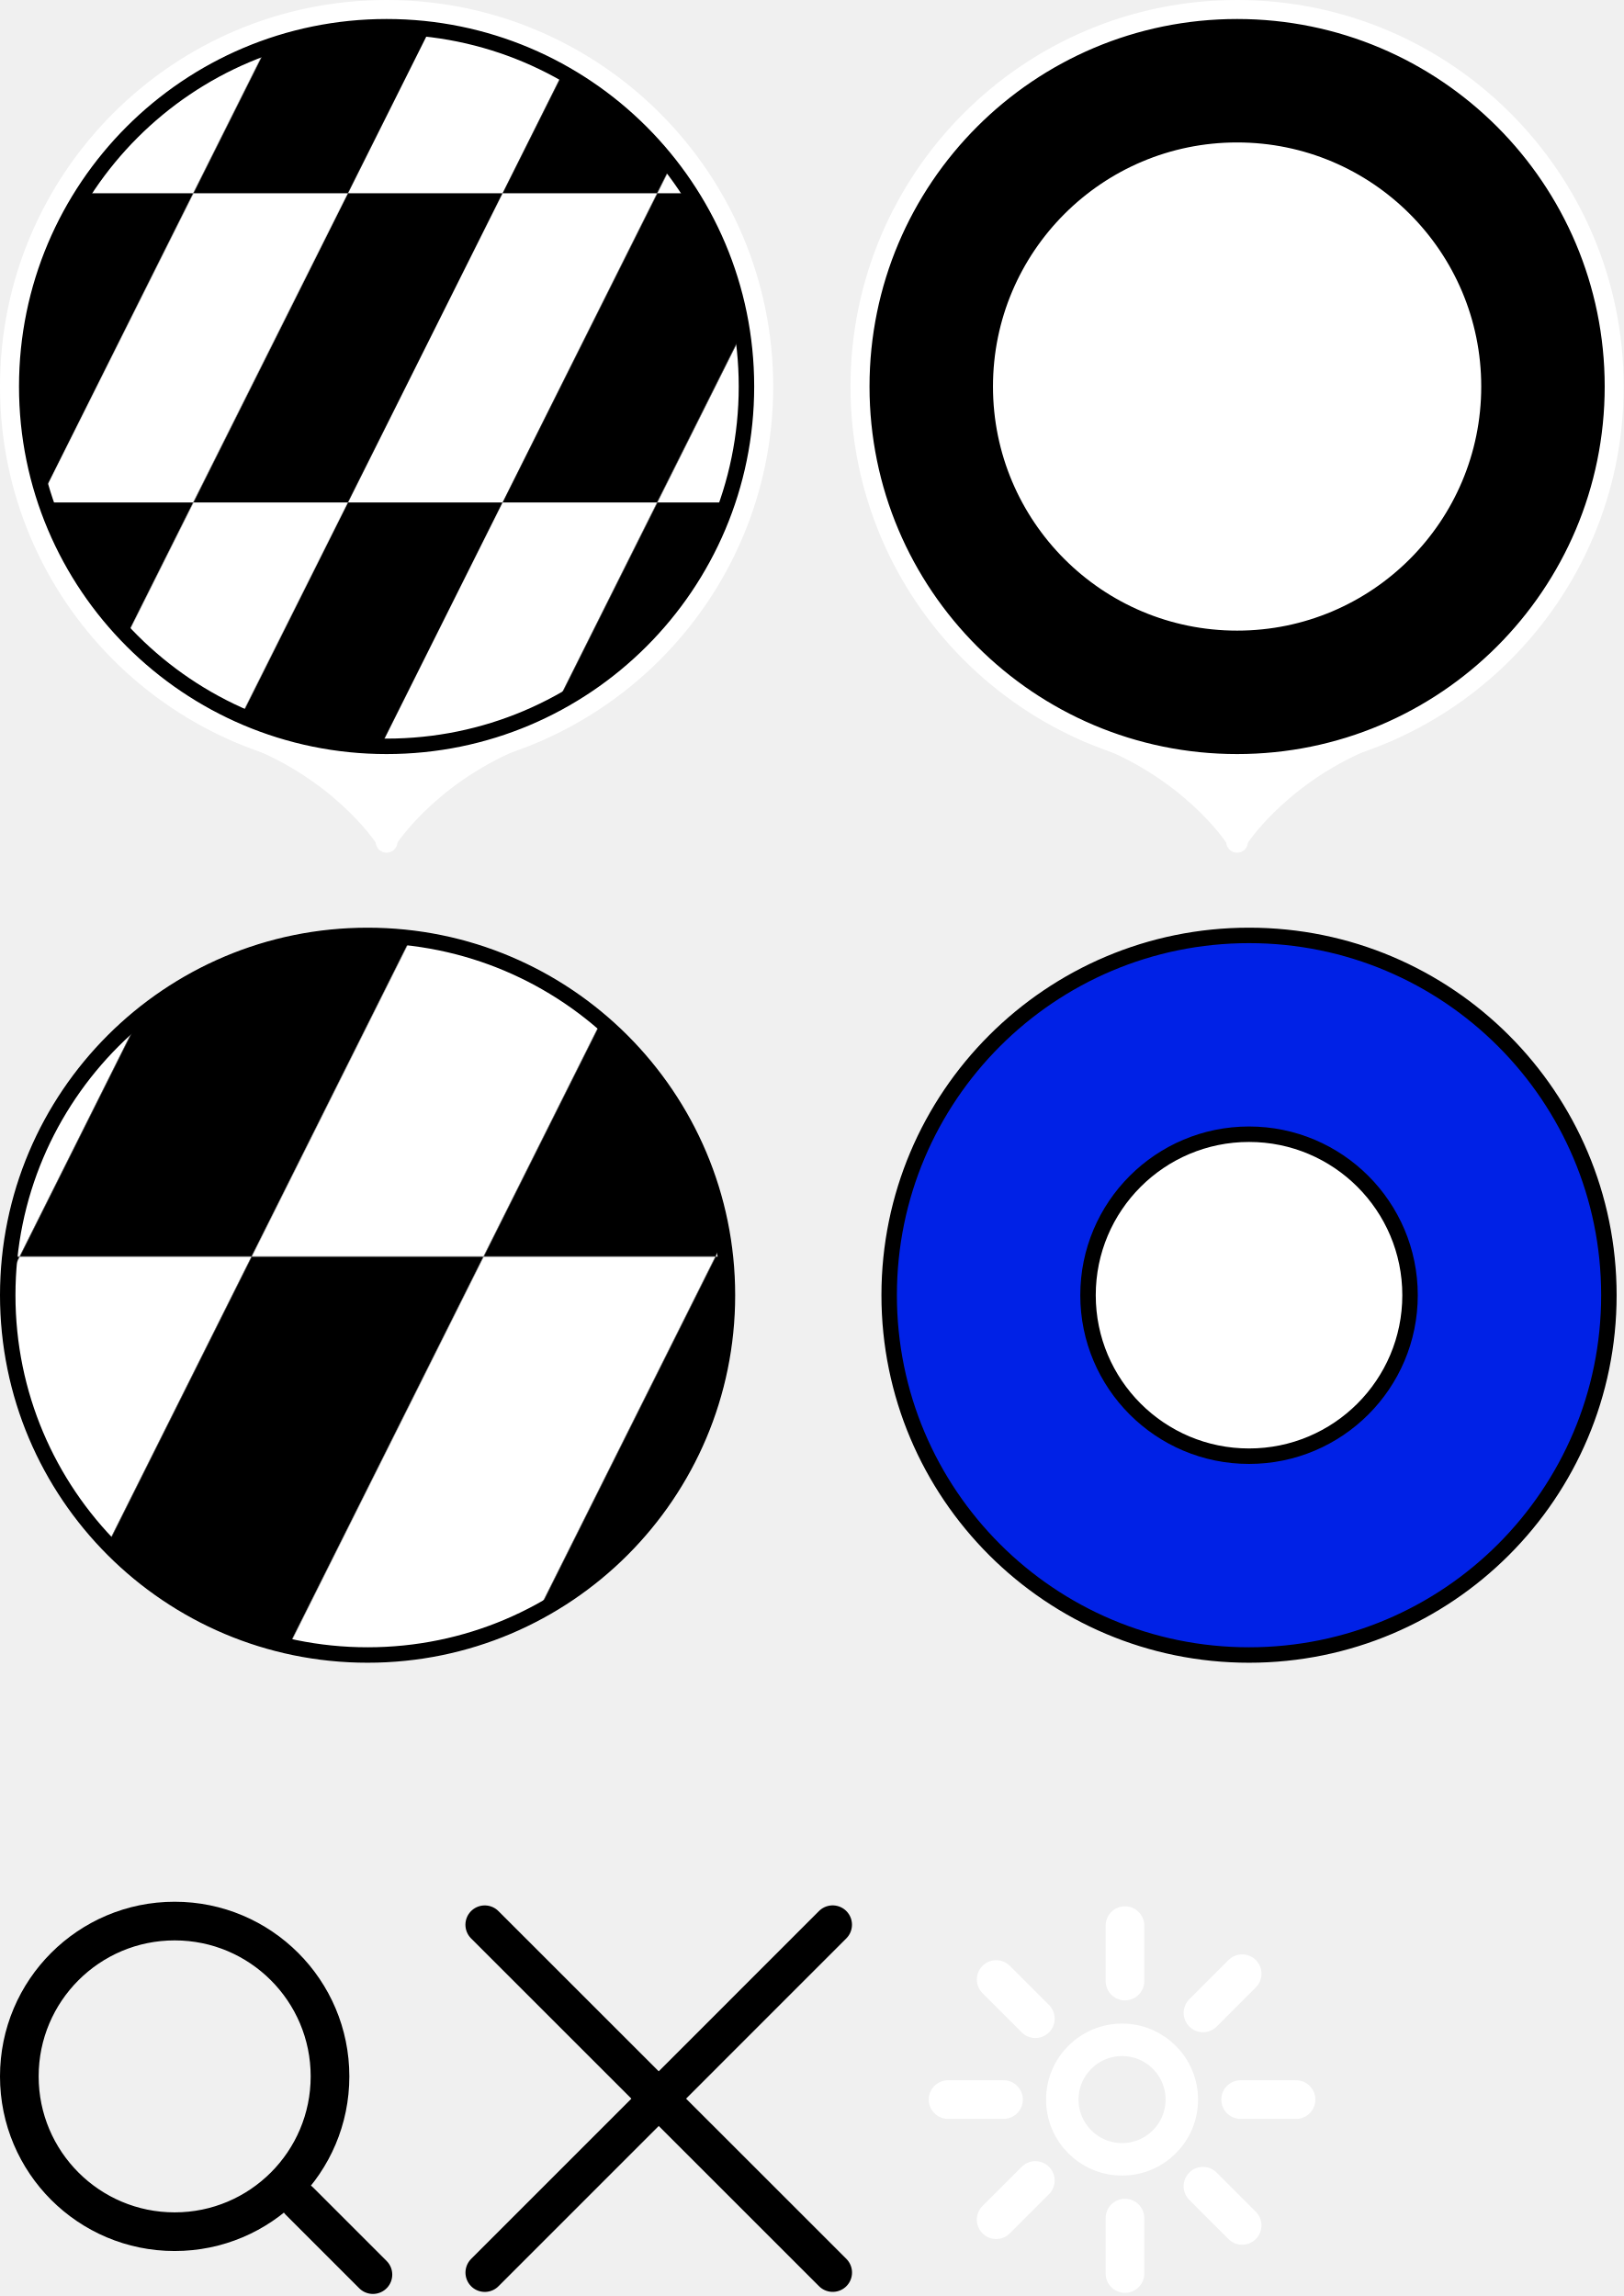
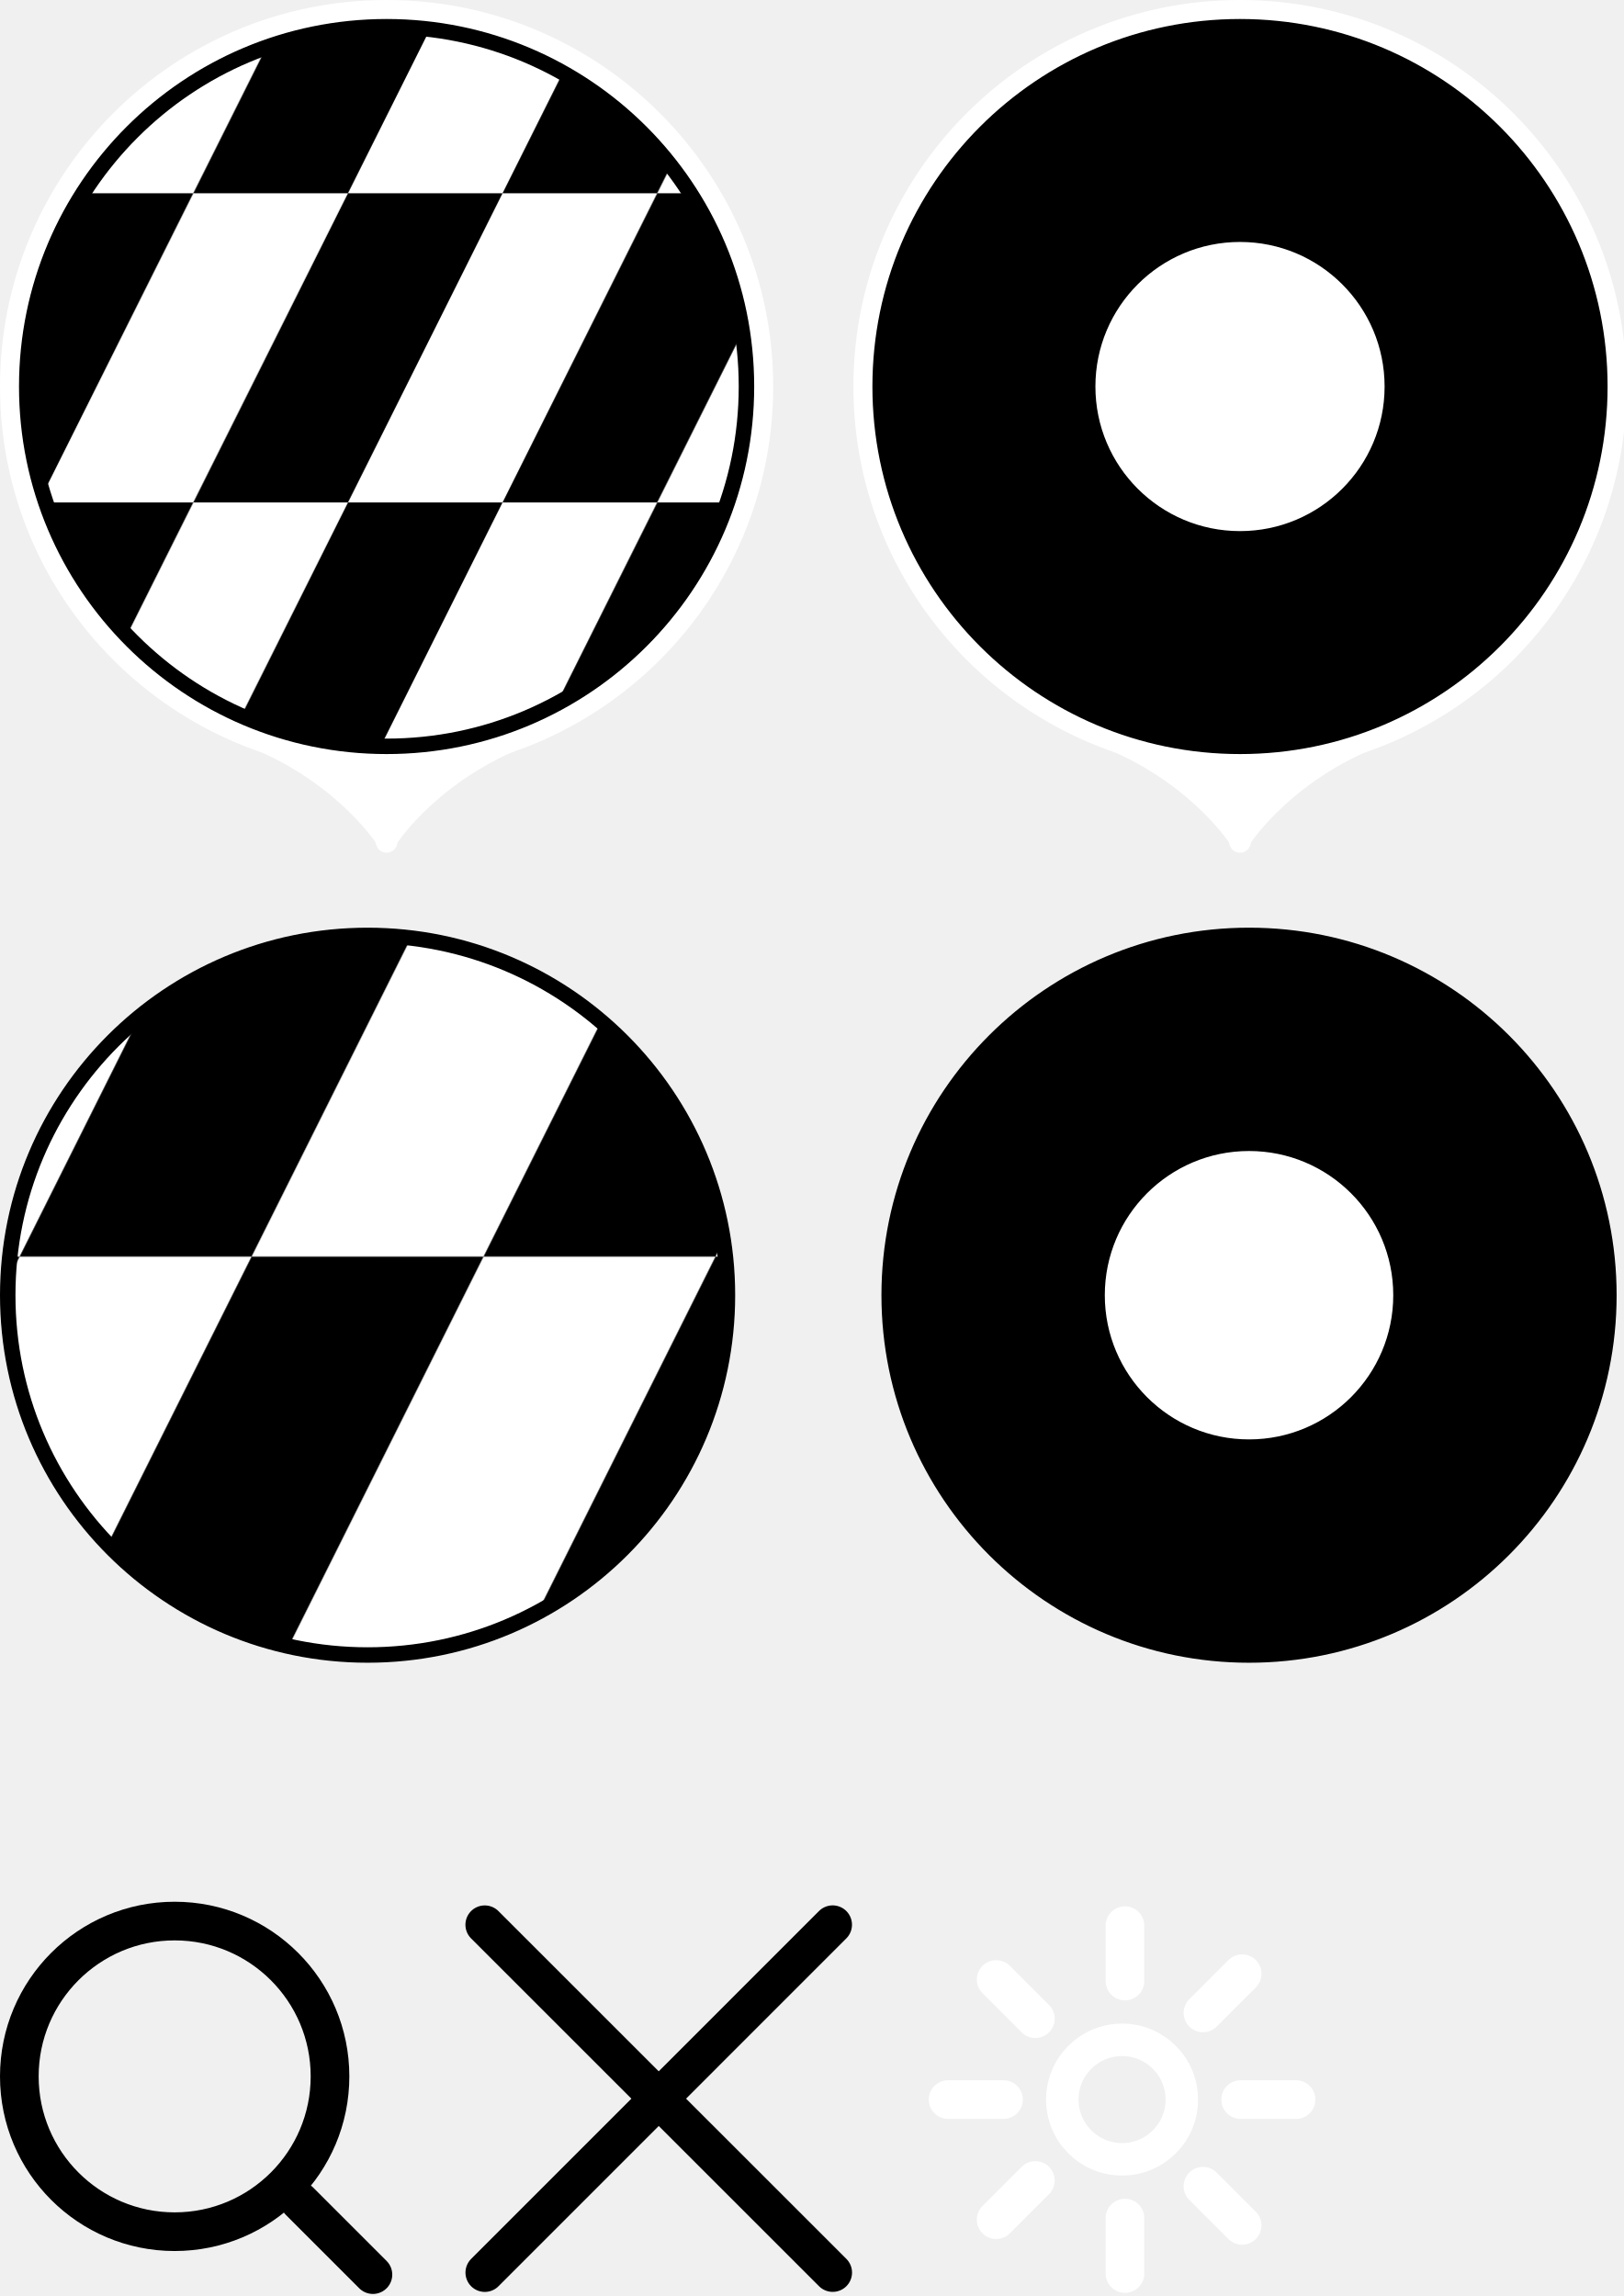
<svg xmlns="http://www.w3.org/2000/svg" xmlns:xlink="http://www.w3.org/1999/xlink" width="210mm" height="297mm" viewBox="0 0 210 297" version="1.1" id="svg1" xml:space="preserve">
  <defs id="defs1">
    <pattern xlink:href="#pattern6795" id="pattern6" patternTransform="matrix(2,0,0,2,185,405)" x="0" y="0" preserveAspectRatio="xMidYMid" />
    <pattern patternUnits="userSpaceOnUse" width="20" height="20" patternTransform="translate(185,405)" style="fill:#000000" id="pattern6795">
      <path id="rect6713" style="opacity:1;stroke-width:4.856;stroke-linecap:square;paint-order:stroke markers fill;stop-color:#000000" d="M 10,10 H 20 L 15,20 H 5 Z M 5,0 H 15 L 10,10 H 0 Z" />
    </pattern>
    <pattern xlink:href="#pattern6795-5" id="pattern6-4" patternTransform="matrix(3,0,0,3,25.75582,354.5638)" x="0" y="50" preserveAspectRatio="xMidYMid" />
    <pattern patternUnits="userSpaceOnUse" width="20" height="20" patternTransform="translate(185,405)" style="fill:#000000" id="pattern6795-5">
      <path id="rect6713-2" style="opacity:1;stroke-width:4.856;stroke-linecap:square;paint-order:stroke markers fill;stop-color:#000000" d="M 10,10 H 20 L 15,20 H 5 Z M 5,0 H 15 L 10,10 H 0 Z" />
    </pattern>
  </defs>
  <g id="layer1" style="display:inline">
    <g id="g14" style="stroke:#000000;stroke-opacity:1" transform="translate(-56.09167)">
      <path id="path13" style="fill:none;fill-opacity:0.545;stroke:#000000;stroke-width:5;stroke-linecap:round;stroke-linejoin:round;stroke-dasharray:none;stroke-opacity:1" d="m 186.478,341.993 a 22.527,22.527 0 0 0 30.773,-8.245 22.527,22.527 0 0 0 -8.245,-30.773 22.527,22.527 0 0 0 -13.565,-2.846 18.434,18.434 0 0 1 4.209,23.379 18.434,18.434 0 0 1 -22.556,7.98 22.527,22.527 0 0 0 9.385,10.505 z" />
    </g>
    <g id="g12" transform="matrix(0.9901908,0,0,0.9901908,-49.40091,64.9046)" style="stroke:#ffffff;stroke-width:5.05;stroke-dasharray:none;stroke-opacity:1">
      <path style="display:inline;fill:none;stroke:#ffffff;stroke-width:5.05;stroke-linecap:round;stroke-linejoin:round;stroke-dasharray:none;stroke-opacity:1" d="M 159.317,283.257 113.87,237.822" id="path11-0" />
      <path style="display:inline;fill:none;stroke:#ffffff;stroke-width:5.05;stroke-linecap:round;stroke-linejoin:round;stroke-dasharray:none;stroke-opacity:1" d="m 113.876,283.263 45.435,-45.446" id="path11" />
    </g>
    <g id="g12-0" transform="matrix(0.9901908,0,0,0.9901908,-50.05763,13.48732)" style="display:inline;stroke:#000000;stroke-width:5.05;stroke-dasharray:none;stroke-opacity:1">
      <path style="display:inline;fill:none;stroke:#000000;stroke-width:5.05;stroke-linecap:round;stroke-linejoin:round;stroke-dasharray:none;stroke-opacity:1" d="M 159.317,283.257 113.87,237.822" id="path11-0-6" />
      <path style="display:inline;fill:none;stroke:#000000;stroke-width:5.05;stroke-linecap:round;stroke-linejoin:round;stroke-dasharray:none;stroke-opacity:1" d="m 113.876,283.263 45.435,-45.446" id="path11-2" />
    </g>
    <g id="g6" transform="matrix(1.030809,0,0,1.030809,-2.662212,0.1711581)" style="stroke-width:4.851;stroke-dasharray:none">
      <path id="path5" style="fill:none;stroke:#000000;stroke-width:4.851;stroke-linecap:round;stroke-linejoin:round;stroke-dasharray:none;stroke-opacity:1" d="M 24.498,240.907 A 19.49,19.49 0 0 0 5.008,260.397 19.49,19.49 0 0 0 24.498,279.887 19.49,19.49 0 0 0 43.988,260.397 19.49,19.49 0 0 0 24.498,240.907 Z m 15.657,35.147 9.218,9.219 z" />
    </g>
    <g id="g11" transform="matrix(1.030809,0,0,1.030809,-51.51705,55.68096)" style="stroke-width:4.851;stroke-dasharray:none">
      <path id="path5-5" style="display:inline;fill:none;stroke:#ffffff;stroke-width:4.851;stroke-linecap:round;stroke-linejoin:round;stroke-dasharray:none;stroke-opacity:1" d="M 71.826,236.594 A 19.49,19.49 0 0 0 52.336,256.085 19.49,19.49 0 0 0 71.826,275.575 19.49,19.49 0 0 0 91.316,256.085 19.49,19.49 0 0 0 71.826,236.594 Z m 15.657,35.147 9.218,9.219 z" />
    </g>
    <g id="g7" style="display:inline">
      <g id="g3">
        <circle style="fill:#ffffff;fill-opacity:1;stroke:none;stroke-width:0.263;stroke-opacity:1" id="path1" cx="50" cy="50" r="50" />
        <circle style="fill:#ffffff;stroke:#ffffff;stroke-width:0.101;stroke-opacity:1" id="path2" cx="50" cy="108.9" r="1.353" />
        <path style="fill:#ffffff;fill-opacity:1;stroke:none;stroke-width:0.265;stroke-opacity:1" d="m 48.601,109.008 c 0,0 -5.708,-8.729 -18.149,-13.032 -12.441,-4.303 19.177,-36.576 19.177,-36.576 l 0.655,49.953 z" id="path3" />
        <path style="fill:#ffffff;fill-opacity:1;stroke:none;stroke-width:0.265;stroke-opacity:1" d="m 51.399,109.009 c 0,0 5.708,-8.729 18.149,-13.032 C 81.99,91.674 50.372,59.401 50.372,59.401 l -0.655,49.953 z" id="path3-2" />
      </g>
      <circle style="fill:url(#pattern6);fill-opacity:1;stroke:#000000;stroke-width:2;stroke-dasharray:none;stroke-opacity:1" id="path4" cx="50" cy="50" r="46.542" />
    </g>
-     <g id="g8" style="display:inline">
+     <g id="g8" style="display:inline" transform="translate(0.3741773)">
      <g id="g3-3" transform="translate(110)">
        <circle style="fill:#ffffff;fill-opacity:1;stroke:none;stroke-width:0.263;stroke-opacity:1" id="path1-7" cx="50" cy="50" r="50" />
        <circle style="fill:#ffffff;stroke:#ffffff;stroke-width:0.101;stroke-opacity:1" id="path2-5" cx="50" cy="108.9" r="1.353" />
        <path style="fill:#ffffff;fill-opacity:1;stroke:none;stroke-width:0.265;stroke-opacity:1" d="m 48.601,109.008 c 0,0 -5.708,-8.729 -18.149,-13.032 -12.441,-4.303 19.177,-36.576 19.177,-36.576 l 0.655,49.953 z" id="path3-9" />
        <path style="fill:#ffffff;fill-opacity:1;stroke:none;stroke-width:0.265;stroke-opacity:1" d="m 51.399,109.009 c 0,0 5.708,-8.729 18.149,-13.032 C 81.99,91.674 50.372,59.401 50.372,59.401 l -0.655,49.953 z" id="path3-2-2" />
      </g>
      <g id="g9-0" transform="translate(2.3e-5,2.6999999e-5)" style="display:inline">
        <circle style="fill:#000000;fill-opacity:1;stroke:#000000;stroke-width:2;stroke-dasharray:none;stroke-opacity:1" id="circle8-7" cx="160" cy="50" r="46.542" />
-         <circle style="fill:#ffffff;fill-opacity:1;stroke:#000000;stroke-width:3.302;stroke-dasharray:none;stroke-opacity:1" id="circle9-8" cx="160" cy="50" r="33.225" />
+         <circle style="fill:#ffffff;fill-opacity:1;stroke:#000000;stroke-width:1.956;stroke-dasharray:none;stroke-opacity:1" id="circle9-8" cx="160" cy="50" r="19.679" />
      </g>
    </g>
    <g id="g10" style="display:inline;stroke-width:2;stroke-dasharray:none" transform="translate(40.96494,80.50036)">
      <g id="g9" transform="translate(-39.42292,37.04167)" style="stroke-width:2;stroke-dasharray:none">
-         <circle style="fill:#0021e6;fill-opacity:1;stroke:#000000;stroke-width:2;stroke-dasharray:none;stroke-opacity:1" id="circle8" cx="160" cy="50" r="46.542" />
-         <circle style="fill:#ffffff;fill-opacity:1;stroke:#000000;stroke-width:2;stroke-dasharray:none;stroke-opacity:1" id="circle9" cx="160" cy="50" r="20.824" />
+         <circle style="fill:#000000;fill-opacity:1;stroke:#000000;stroke-width:2;stroke-dasharray:none;stroke-opacity:1" id="circle8" cx="160" cy="50" r="46.542" />
+         <circle style="fill:#ffffff;fill-opacity:1;stroke:#000000;stroke-width:1.882;stroke-dasharray:none;stroke-opacity:1" id="circle9" cx="160" cy="50" r="19.594" />
      </g>
    </g>
    <g id="g7-9" style="display:inline;fill:#ffffff;fill-opacity:1;stroke:none" transform="translate(156.7862,167.9782)">
      <circle style="opacity:1;fill:#ffffff;fill-opacity:1;stroke:none;stroke-width:2.043;stroke-dasharray:none;stroke-opacity:1" id="path4-3" cx="-109.244" cy="-0.436" r="47.542" />
      <circle style="display:inline;fill:url(#pattern6-4);fill-opacity:1;stroke:#000000;stroke-width:2;stroke-dasharray:none;stroke-opacity:1" id="path4-4" cx="-109.244" cy="-0.436" r="46.542" />
    </g>
    <g id="g13-3" style="display:inline;stroke-width:6.657;stroke-dasharray:none;stroke:#ffffff;stroke-opacity:1" transform="matrix(0.751065,0,0,0.7511148,-43.39622,65.03475)">
      <circle style="fill:none;stroke:#ffffff;stroke-width:5.593;stroke-linecap:round;stroke-linejoin:round;stroke-dasharray:none;stroke-opacity:1" id="path6-1" cx="251" cy="275" r="10.29" />
      <path style="fill:none;stroke:#ffffff;stroke-width:6.657;stroke-linecap:round;stroke-linejoin:round;stroke-dasharray:none;stroke-opacity:1" d="m 251.5,254.587 v -9.542" id="path7-9" />
      <path style="display:inline;fill:none;stroke:#ffffff;stroke-width:6.657;stroke-linecap:round;stroke-linejoin:round;stroke-dasharray:none;stroke-opacity:1" d="m 221.042,275 h 9.542" id="path7-7-4" />
      <path style="display:inline;fill:none;stroke:#ffffff;stroke-width:6.657;stroke-linecap:round;stroke-linejoin:round;stroke-dasharray:none;stroke-opacity:1" d="m 271.416,275 h 9.542" id="path7-7-2-7" />
      <path style="display:inline;fill:none;stroke:#ffffff;stroke-width:6.657;stroke-linecap:round;stroke-linejoin:round;stroke-dasharray:none;stroke-opacity:1" d="m 264.927,289.921 6.747,6.747" id="path7-7-2-9-8" />
      <path style="display:inline;fill:none;stroke:#ffffff;stroke-width:6.657;stroke-linecap:round;stroke-linejoin:round;stroke-dasharray:none;stroke-opacity:1" d="m 229.322,254.322 6.747,6.747" id="path7-7-2-9-9-4" />
      <path style="display:inline;fill:none;stroke:#ffffff;stroke-width:6.657;stroke-linecap:round;stroke-linejoin:round;stroke-dasharray:none;stroke-opacity:1" d="m 251.5,304.956 v -9.542" id="path7-3-5" />
      <path style="display:inline;fill:none;stroke:#ffffff;stroke-width:6.657;stroke-linecap:round;stroke-linejoin:round;stroke-dasharray:none;stroke-opacity:1" d="m 264.934,260.073 6.747,-6.747" id="path7-6-0" />
      <path style="display:inline;fill:none;stroke:#ffffff;stroke-width:6.657;stroke-linecap:round;stroke-linejoin:round;stroke-dasharray:none;stroke-opacity:1" d="m 229.318,295.682 6.747,-6.747" id="path7-6-2-3" />
    </g>
  </g>
</svg>
